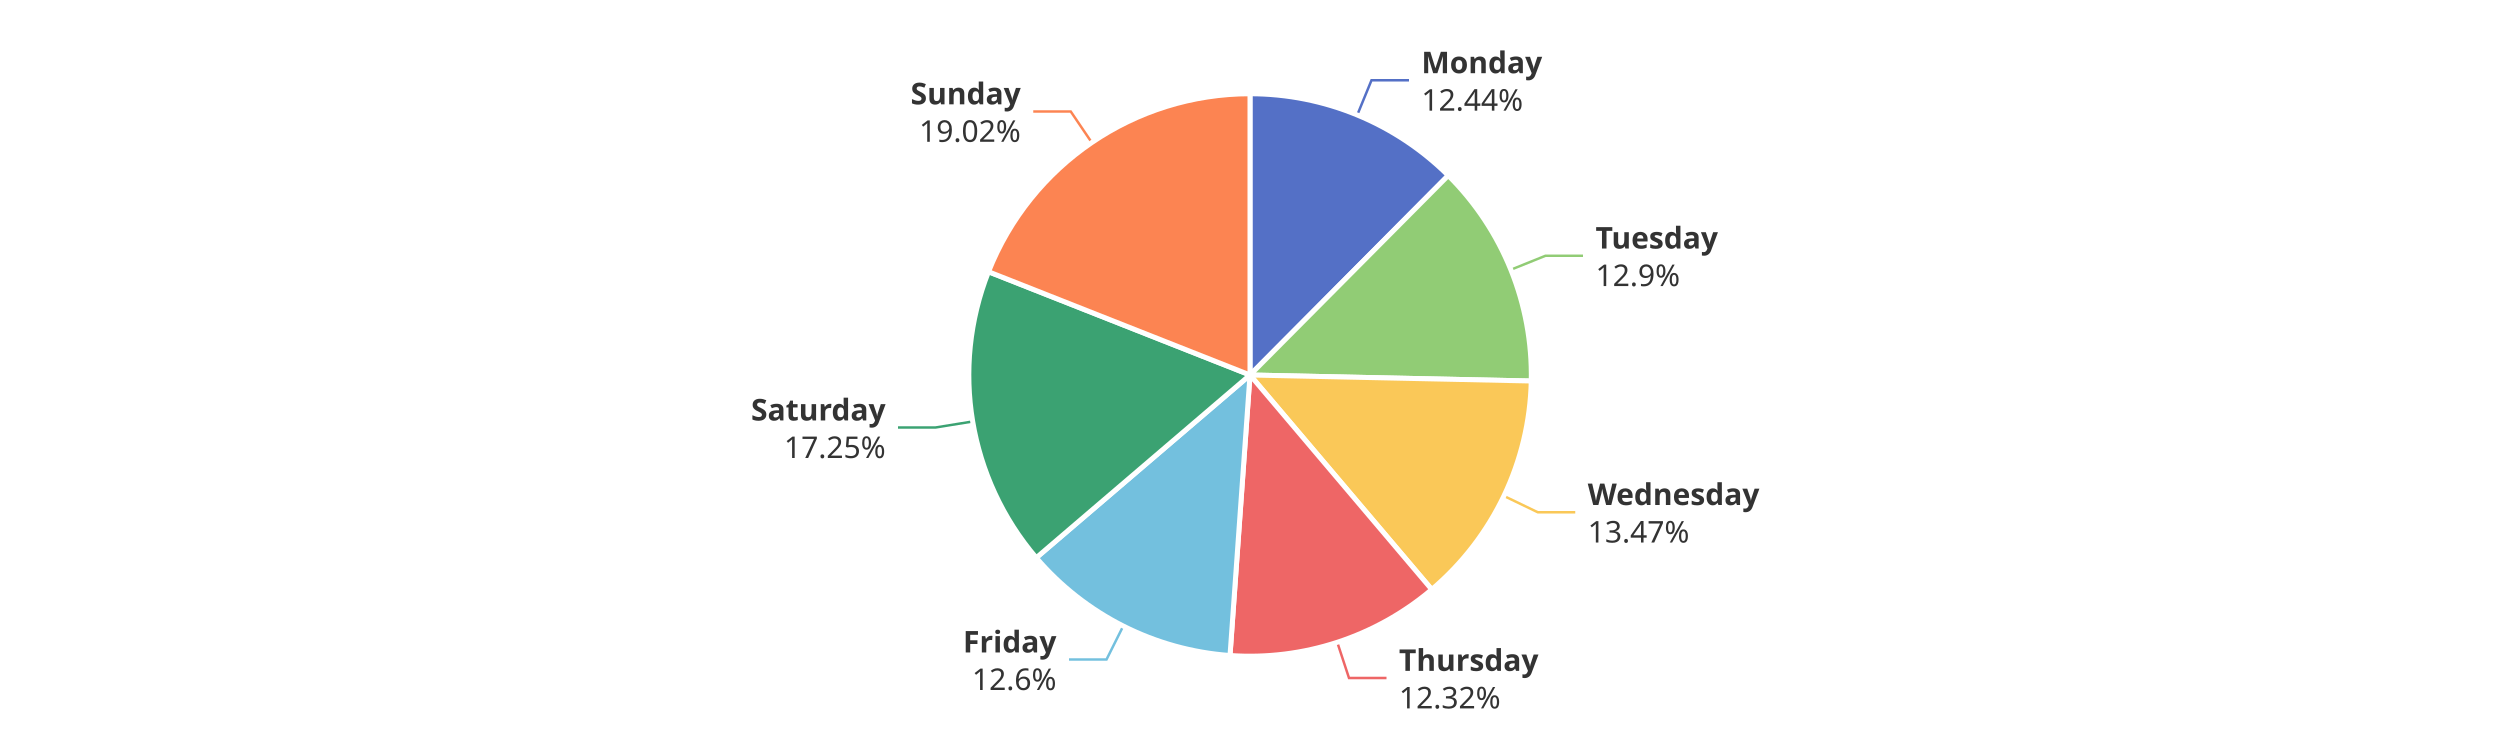
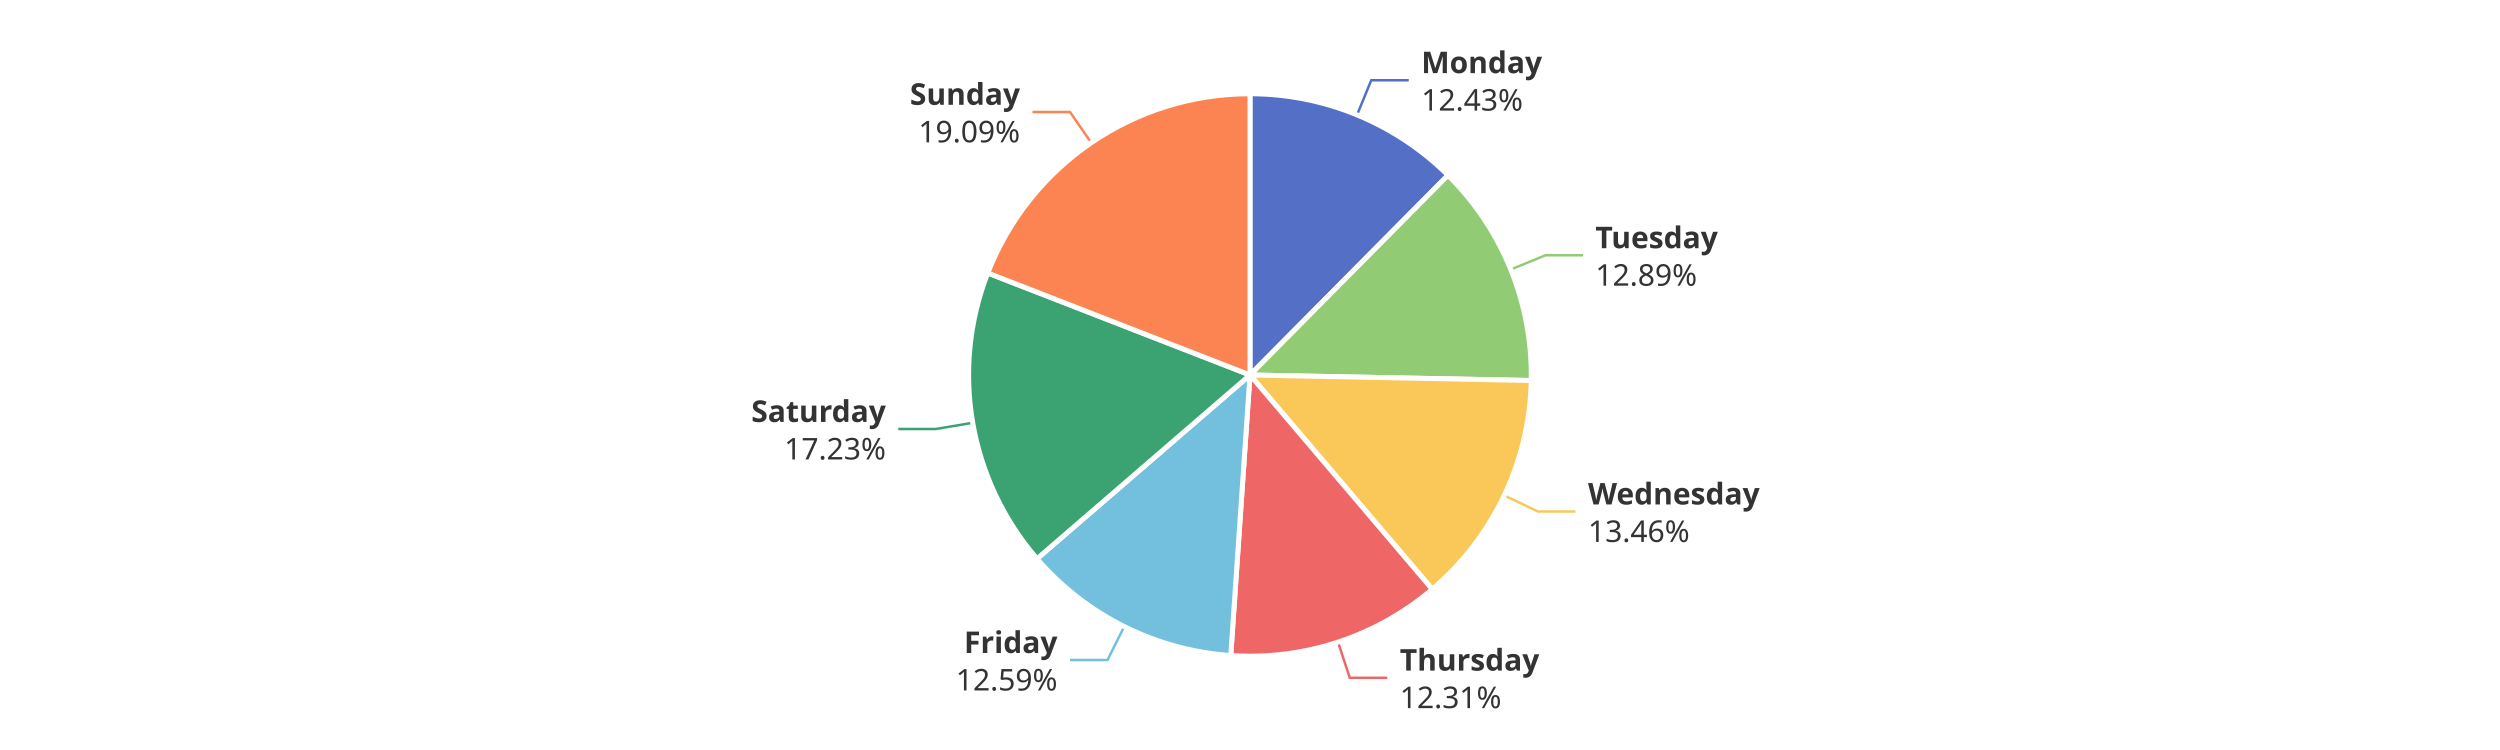
<svg xmlns="http://www.w3.org/2000/svg" width="1000" height="300" version="1.1" baseProfile="full" viewBox="0 0 1000 300">
  <rect width="1000" height="300" x="0" y="0" id="0" fill="#ffffff" />
-   <polyline points="542.9 46 548.6 32.1 563.6 32.1" fill="none" stroke="#5470c6" />
-   <polyline points="604.3 107.9 618.2 102.3 633.2 102.3" fill="none" stroke="#91cc75" />
-   <polyline points="601.6 198.4 615.1 204.9 630.1 204.9" fill="none" stroke="#fac858" />
-   <polyline points="534.9 256.9 539.6 271.2 554.6 271.2" fill="none" stroke="#ee6666" />
-   <polyline points="449.3 250.4 442.6 263.8 427.6 263.8" fill="none" stroke="#73c0de" />
-   <polyline points="389 168.6 374.2 171 359.2 171" fill="none" stroke="#3ba272" />
-   <polyline points="436.7 57 428.3 44.6 413.3 44.6" fill="none" stroke="#fc8452" />
-   <path d="M500 37.5A112.5 112.5 0 0 1 579.3 70.2L500 150Z" fill="#5470c6" stroke="#fff" stroke-width="2" stroke-linejoin="round" />
-   <path d="M579.3 70.2A112.5 112.5 0 0 1 612.5 152.4L500 150Z" fill="#91cc75" stroke="#fff" stroke-width="2" stroke-linejoin="round" />
-   <path d="M612.5 152.4A112.5 112.5 0 0 1 572.7 235.8L500 150Z" fill="#fac858" stroke="#fff" stroke-width="2" stroke-linejoin="round" />
-   <path d="M572.7 235.8A112.5 112.5 0 0 1 492 262.2L500 150Z" fill="#ee6666" stroke="#fff" stroke-width="2" stroke-linejoin="round" />
-   <path d="M492 262.2A112.5 112.5 0 0 1 414.5 223.1L500 150Z" fill="#73c0de" stroke="#fff" stroke-width="2" stroke-linejoin="round" />
-   <path d="M414.5 223.1A112.5 112.5 0 0 1 395.4 108.7L500 150Z" fill="#3ba272" stroke="#fff" stroke-width="2" stroke-linejoin="round" />
-   <path d="M395.4 108.7A112.5 112.5 0 0 1 500 37.5L500 150Z" fill="#fc8452" stroke="#fff" stroke-width="2" stroke-linejoin="round" />
-   <path d="M0 -15l42.8 0l0 30l-42.8 0Z" transform="translate(568.5746 32.1155)" fill="none" />
-   <text dominant-baseline="central" text-anchor="start" style="font-size:12px;font-family:sans-serif;font-weight:bold;" y="-7.5" transform="translate(568.5746 32.1155)" fill="#333" stroke="rgb(255,255,255)" stroke-width="2" paint-order="stroke" stroke-miterlimit="2">Monday</text>
-   <text dominant-baseline="central" text-anchor="start" style="font-size:12px;font-family:sans-serif;" y="7.5" transform="translate(568.5746 32.1155)" fill="#333" stroke="rgb(255,255,255)" stroke-width="2" paint-order="stroke" stroke-miterlimit="2">12.44%</text>
-   <path d="M0 -15l46.2 0l0 30l-46.2 0Z" transform="translate(638.2249 102.2599)" fill="none" />
-   <text dominant-baseline="central" text-anchor="start" style="font-size:12px;font-family:sans-serif;font-weight:bold;" y="-7.5" transform="translate(638.2249 102.2599)" fill="#333" stroke="rgb(255,255,255)" stroke-width="2" paint-order="stroke" stroke-miterlimit="2">Tuesday</text>
-   <text dominant-baseline="central" text-anchor="start" style="font-size:12px;font-family:sans-serif;" y="7.5" transform="translate(638.2249 102.2599)" fill="#333" stroke="rgb(255,255,255)" stroke-width="2" paint-order="stroke" stroke-miterlimit="2">12.9%</text>
-   <path d="M0 -15l63.6 0l0 30l-63.6 0Z" transform="translate(635.0973 204.8531)" fill="none" />
-   <text dominant-baseline="central" text-anchor="start" style="font-size:12px;font-family:sans-serif;font-weight:bold;" y="-7.5" transform="translate(635.0973 204.8531)" fill="#333" stroke="rgb(255,255,255)" stroke-width="2" paint-order="stroke" stroke-miterlimit="2">Wednesday</text>
-   <text dominant-baseline="central" text-anchor="start" style="font-size:12px;font-family:sans-serif;" y="7.5" transform="translate(635.0973 204.8531)" fill="#333" stroke="rgb(255,255,255)" stroke-width="2" paint-order="stroke" stroke-miterlimit="2">13.47%</text>
-   <path d="M0 -15l50.2 0l0 30l-50.2 0Z" transform="translate(559.5939 271.1964)" fill="none" />
-   <text dominant-baseline="central" text-anchor="start" style="font-size:12px;font-family:sans-serif;font-weight:bold;" y="-7.5" transform="translate(559.5939 271.1964)" fill="#333" stroke="rgb(255,255,255)" stroke-width="2" paint-order="stroke" stroke-miterlimit="2">Thursday</text>
-   <text dominant-baseline="central" text-anchor="start" style="font-size:12px;font-family:sans-serif;" y="7.5" transform="translate(559.5939 271.1964)" fill="#333" stroke="rgb(255,255,255)" stroke-width="2" paint-order="stroke" stroke-miterlimit="2">12.32%</text>
-   <path d="M-34.2 -15l34.2 0l0 30l-34.2 0Z" transform="translate(422.5753 263.8361)" fill="none" />
-   <text dominant-baseline="central" text-anchor="end" style="font-size:12px;font-family:sans-serif;font-weight:bold;" y="-7.5" transform="translate(422.5753 263.8361)" fill="#333" stroke="rgb(255,255,255)" stroke-width="2" paint-order="stroke" stroke-miterlimit="2">Friday</text>
-   <text dominant-baseline="central" text-anchor="end" style="font-size:12px;font-family:sans-serif;" y="7.5" transform="translate(422.5753 263.8361)" fill="#333" stroke="rgb(255,255,255)" stroke-width="2" paint-order="stroke" stroke-miterlimit="2">12.6%</text>
-   <path d="M-48.2 -15l48.2 0l0 30l-48.2 0Z" transform="translate(354.2471 171.0347)" fill="none" />
-   <text dominant-baseline="central" text-anchor="end" style="font-size:12px;font-family:sans-serif;font-weight:bold;" y="-7.5" transform="translate(354.2471 171.0347)" fill="#333" stroke="rgb(255,255,255)" stroke-width="2" paint-order="stroke" stroke-miterlimit="2">Saturday</text>
-   <text dominant-baseline="central" text-anchor="end" style="font-size:12px;font-family:sans-serif;" y="7.5" transform="translate(354.2471 171.0347)" fill="#333" stroke="rgb(255,255,255)" stroke-width="2" paint-order="stroke" stroke-miterlimit="2">17.25%</text>
-   <path d="M-40.9 -15l40.9 0l0 30l-40.9 0Z" transform="translate(408.2949 44.574)" fill="none" />
-   <text dominant-baseline="central" text-anchor="end" style="font-size:12px;font-family:sans-serif;font-weight:bold;" y="-7.5" transform="translate(408.2949 44.574)" fill="#333" stroke="rgb(255,255,255)" stroke-width="2" paint-order="stroke" stroke-miterlimit="2">Sunday</text>
-   <text dominant-baseline="central" text-anchor="end" style="font-size:12px;font-family:sans-serif;" y="7.5" transform="translate(408.2949 44.574)" fill="#333" stroke="rgb(255,255,255)" stroke-width="2" paint-order="stroke" stroke-miterlimit="2">19.02%</text>
+   <polyline points="542.8 46 548.5 32.1 563.5 32.1" fill="none" stroke="#5470c6" />
+   <polyline points="604.3 107.8 618.2 102.1 633.2 102.1" fill="none" stroke="#91cc75" />
+   <polyline points="601.7 198.2 615.2 204.6 630.2 204.6" fill="none" stroke="#fac858" />
+   <polyline points="535.2 256.8 539.9 271.1 554.9 271.1" fill="none" stroke="#ee6666" />
+   <polyline points="449.7 250.6 443 264 428 264" fill="none" stroke="#73c0de" />
+   <polyline points="389.1 169.1 374.3 171.6 359.3 171.6" fill="none" stroke="#3ba272" />
+   <polyline points="436.5 57.1 428 44.8 413 44.8" fill="none" stroke="#fc8452" />
+   <path d="M500 37.5A112.5 112.5 0 0 1 579.2 70.1L500 150Z" fill="#5470c6" stroke="#fff" stroke-width="2" stroke-linejoin="round" />
+   <path d="M579.2 70.1A112.5 112.5 0 0 1 612.5 152.2L500 150Z" fill="#91cc75" stroke="#fff" stroke-width="2" stroke-linejoin="round" />
+   <path d="M612.5 152.2A112.5 112.5 0 0 1 572.9 235.7L500 150Z" fill="#fac858" stroke="#fff" stroke-width="2" stroke-linejoin="round" />
+   <path d="M572.9 235.7A112.5 112.5 0 0 1 492.3 262.2L500 150Z" fill="#ee6666" stroke="#fff" stroke-width="2" stroke-linejoin="round" />
+   <path d="M492.3 262.2A112.5 112.5 0 0 1 414.8 223.5L500 150Z" fill="#73c0de" stroke="#fff" stroke-width="2" stroke-linejoin="round" />
+   <path d="M414.8 223.5A112.5 112.5 0 0 1 395.1 109.2L500 150Z" fill="#3ba272" stroke="#fff" stroke-width="2" stroke-linejoin="round" />
+   <path d="M395.1 109.2A112.5 112.5 0 0 1 500 37.5L500 150Z" fill="#fc8452" stroke="#fff" stroke-width="2" stroke-linejoin="round" />
+   <path d="M0 -15l42.8 0l0 30l-42.8 0Z" transform="translate(568.5284 32.0965)" fill="none" />
+   <text dominant-baseline="central" text-anchor="start" style="font-size:12px;font-family:sans-serif;font-weight:bold;" y="-7.5" transform="translate(568.5284 32.0965)" fill="#333" stroke="rgb(255,255,255)" stroke-width="2" paint-order="stroke" stroke-miterlimit="2">Monday</text>
+   <text dominant-baseline="central" text-anchor="start" style="font-size:12px;font-family:sans-serif;" y="7.5" transform="translate(568.5284 32.0965)" fill="#333" stroke="rgb(255,255,255)" stroke-width="2" paint-order="stroke" stroke-miterlimit="2">12.43%</text>
+   <path d="M0 -15l46.2 0l0 30l-46.2 0Z" transform="translate(638.1685 102.1205)" fill="none" />
+   <text dominant-baseline="central" text-anchor="start" style="font-size:12px;font-family:sans-serif;font-weight:bold;" y="-7.5" transform="translate(638.1685 102.1205)" fill="#333" stroke="rgb(255,255,255)" stroke-width="2" paint-order="stroke" stroke-miterlimit="2">Tuesday</text>
+   <text dominant-baseline="central" text-anchor="start" style="font-size:12px;font-family:sans-serif;" y="7.5" transform="translate(638.1685 102.1205)" fill="#333" stroke="rgb(255,255,255)" stroke-width="2" paint-order="stroke" stroke-miterlimit="2">12.89%</text>
+   <path d="M0 -15l63.6 0l0 30l-63.6 0Z" transform="translate(635.2053 204.6258)" fill="none" />
+   <text dominant-baseline="central" text-anchor="start" style="font-size:12px;font-family:sans-serif;font-weight:bold;" y="-7.5" transform="translate(635.2053 204.6258)" fill="#333" stroke="rgb(255,255,255)" stroke-width="2" paint-order="stroke" stroke-miterlimit="2">Wednesday</text>
+   <text dominant-baseline="central" text-anchor="start" style="font-size:12px;font-family:sans-serif;" y="7.5" transform="translate(635.2053 204.6258)" fill="#333" stroke="rgb(255,255,255)" stroke-width="2" paint-order="stroke" stroke-miterlimit="2">13.46%</text>
+   <path d="M0 -15l50.2 0l0 30l-50.2 0Z" transform="translate(559.9288 271.0865)" fill="none" />
+   <text dominant-baseline="central" text-anchor="start" style="font-size:12px;font-family:sans-serif;font-weight:bold;" y="-7.5" transform="translate(559.9288 271.0865)" fill="#333" stroke="rgb(255,255,255)" stroke-width="2" paint-order="stroke" stroke-miterlimit="2">Thursday</text>
+   <text dominant-baseline="central" text-anchor="start" style="font-size:12px;font-family:sans-serif;" y="7.5" transform="translate(559.9288 271.0865)" fill="#333" stroke="rgb(255,255,255)" stroke-width="2" paint-order="stroke" stroke-miterlimit="2">12.31%</text>
+   <path d="M-40.9 -15l40.9 0l0 30l-40.9 0Z" transform="translate(422.9797 264.0392)" fill="none" />
+   <text dominant-baseline="central" text-anchor="end" style="font-size:12px;font-family:sans-serif;font-weight:bold;" y="-7.5" transform="translate(422.9797 264.0392)" fill="#333" stroke="rgb(255,255,255)" stroke-width="2" paint-order="stroke" stroke-miterlimit="2">Friday</text>
+   <text dominant-baseline="central" text-anchor="end" style="font-size:12px;font-family:sans-serif;" y="7.5" transform="translate(422.9797 264.0392)" fill="#333" stroke="rgb(255,255,255)" stroke-width="2" paint-order="stroke" stroke-miterlimit="2">12.59%</text>
+   <path d="M-48.2 -15l48.2 0l0 30l-48.2 0Z" transform="translate(354.3469 171.6228)" fill="none" />
+   <text dominant-baseline="central" text-anchor="end" style="font-size:12px;font-family:sans-serif;font-weight:bold;" y="-7.5" transform="translate(354.3469 171.6228)" fill="#333" stroke="rgb(255,255,255)" stroke-width="2" paint-order="stroke" stroke-miterlimit="2">Saturday</text>
+   <text dominant-baseline="central" text-anchor="end" style="font-size:12px;font-family:sans-serif;" y="7.5" transform="translate(354.3469 171.6228)" fill="#333" stroke="rgb(255,255,255)" stroke-width="2" paint-order="stroke" stroke-miterlimit="2">17.23%</text>
+   <path d="M-40.9 -15l40.9 0l0 30l-40.9 0Z" transform="translate(408.0097 44.7686)" fill="none" />
+   <text dominant-baseline="central" text-anchor="end" style="font-size:12px;font-family:sans-serif;font-weight:bold;" y="-7.5" transform="translate(408.0097 44.7686)" fill="#333" stroke="rgb(255,255,255)" stroke-width="2" paint-order="stroke" stroke-miterlimit="2">Sunday</text>
+   <text dominant-baseline="central" text-anchor="end" style="font-size:12px;font-family:sans-serif;" y="7.5" transform="translate(408.0097 44.7686)" fill="#333" stroke="rgb(255,255,255)" stroke-width="2" paint-order="stroke" stroke-miterlimit="2">19.09%</text>
</svg>
